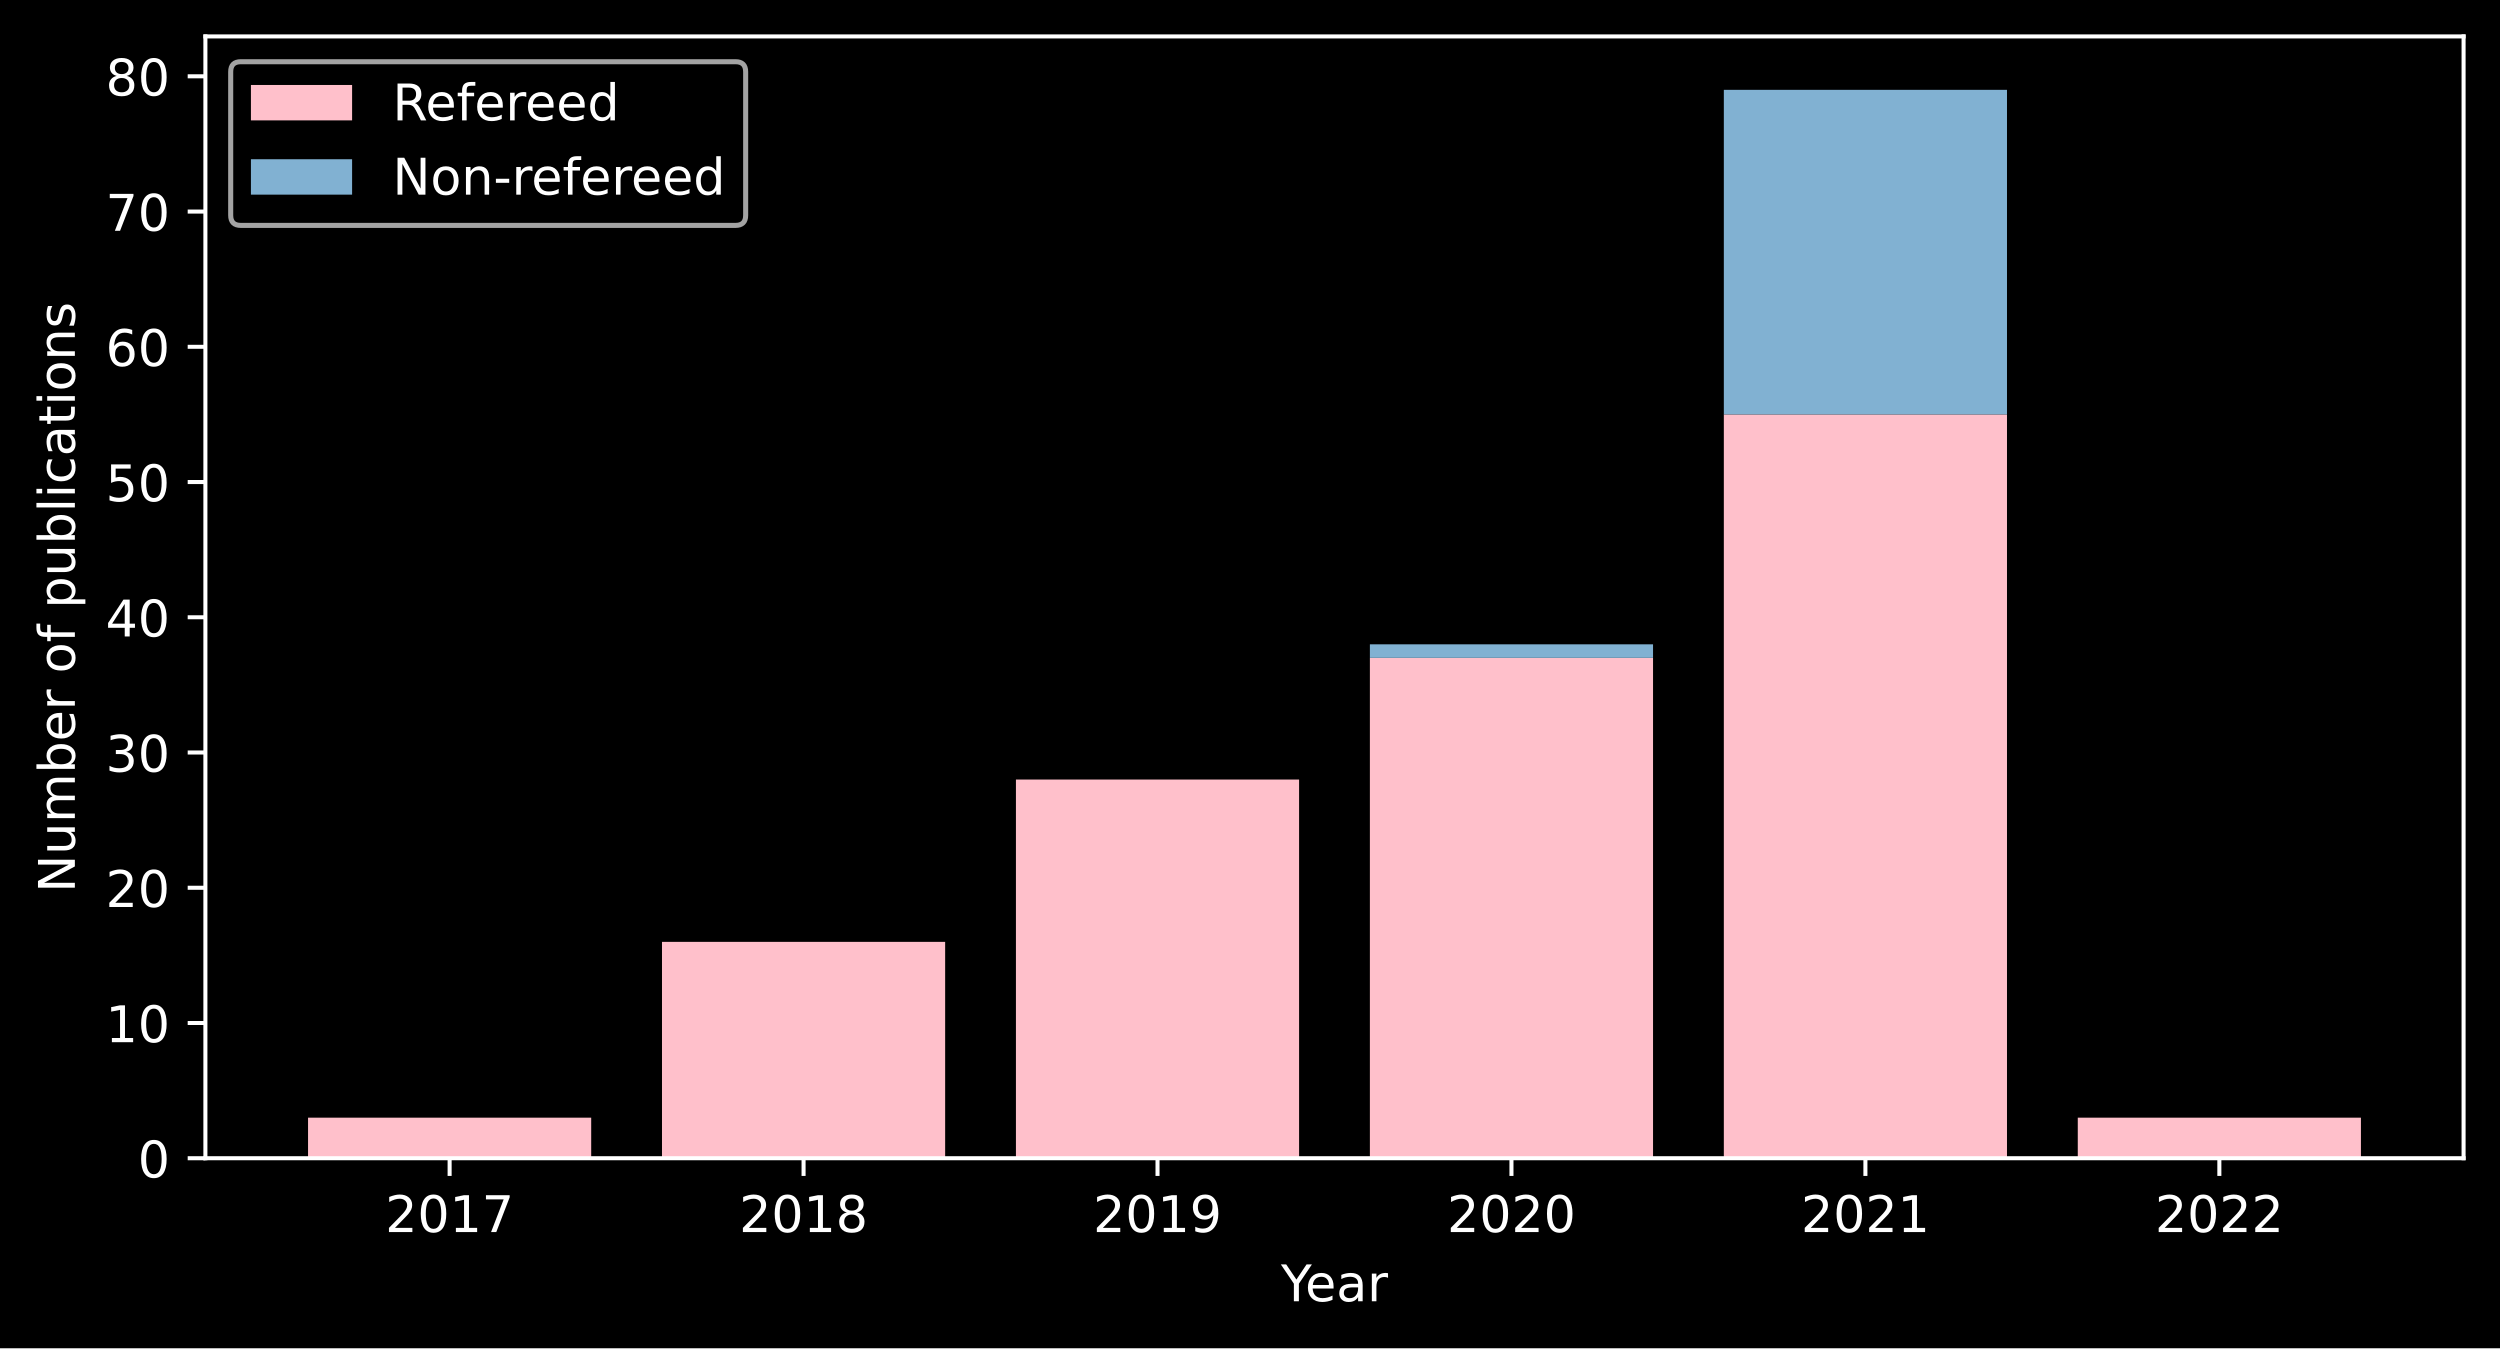
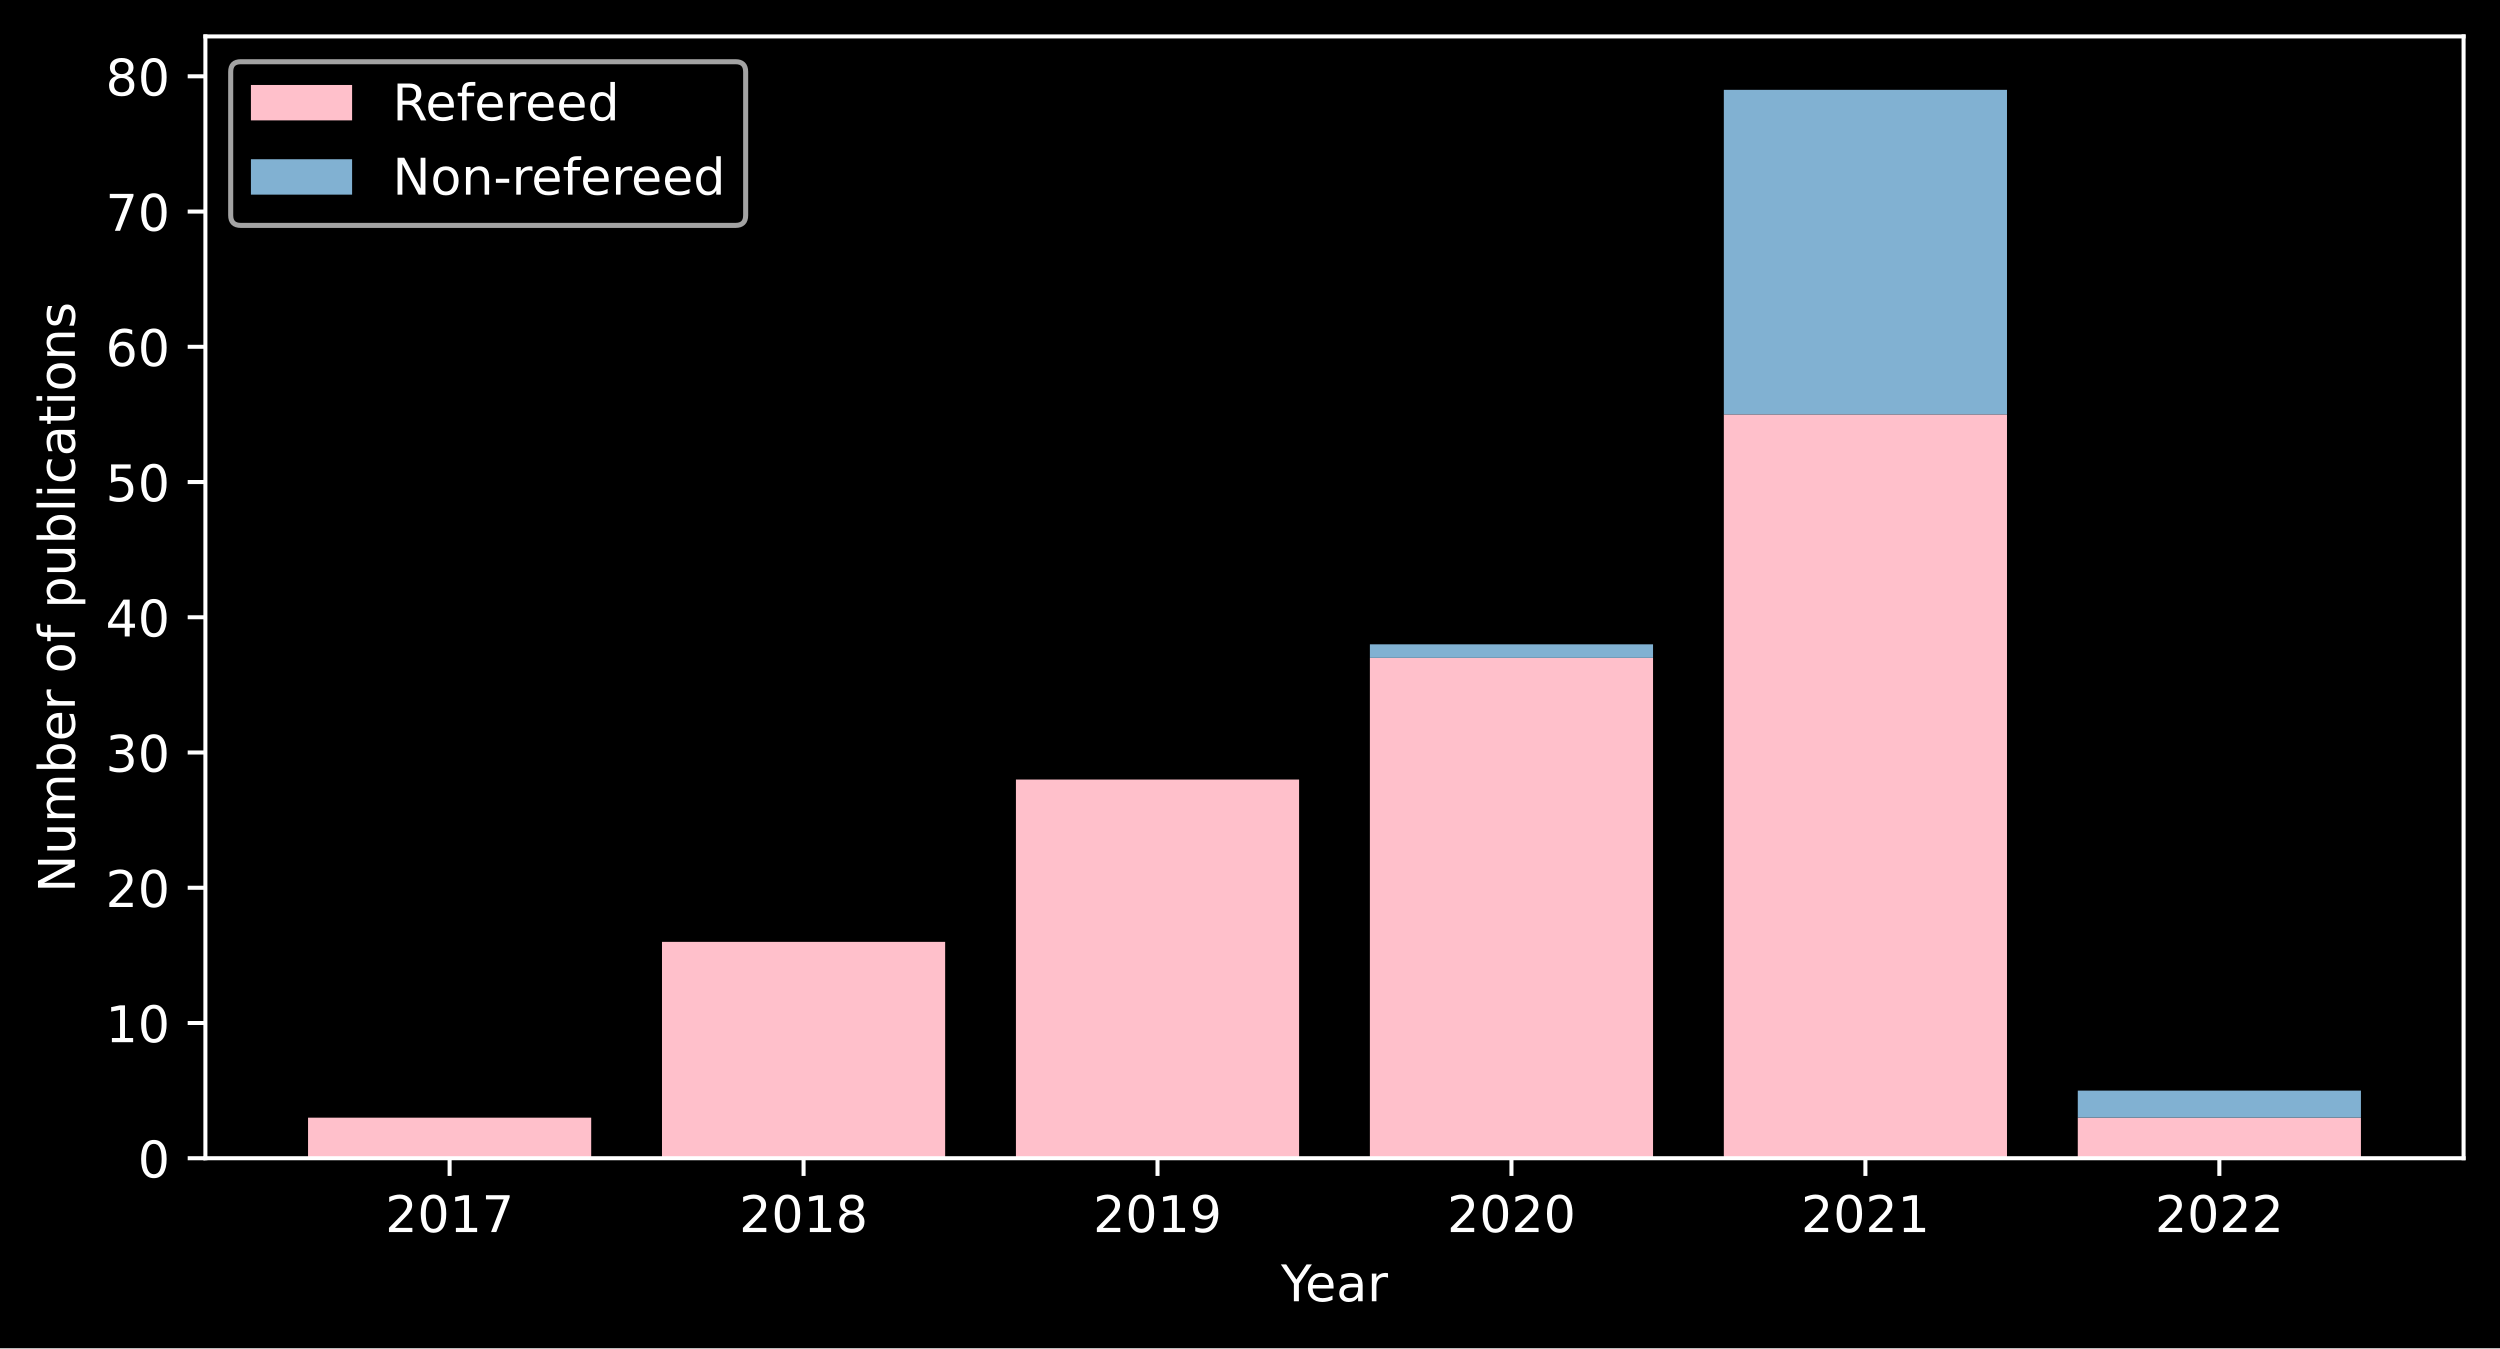
<svg xmlns="http://www.w3.org/2000/svg" xmlns:xlink="http://www.w3.org/1999/xlink" width="494.203pt" height="266.516pt" viewBox="0 0 494.203 266.516" version="1.1">
  <defs>
    <style type="text/css">*{stroke-linejoin: round; stroke-linecap: butt}</style>
  </defs>
  <g id="figure_1">
    <g id="patch_1">
      <path d="M 0 266.516  L 494.203 266.516  L 494.203 0  L 0 0  z " />
    </g>
    <g id="axes_1">
      <g id="patch_2">
        <path d="M 40.603 228.96  L 487.003 228.96  L 487.003 7.2  L 40.603 7.2  z " />
      </g>
      <g id="patch_3">
-         <path d="M 410.737 228.96  L 466.712 228.96  L 466.712 220.94  L 410.737 220.94  z " clip-path="url(#p13a645fef9)" style="fill: #ffc0cb" />
+         <path d="M 410.737 228.96  L 466.712 228.96  L 466.712 220.94  L 410.737 220.94  z " clip-path="url(#pdb2d215063)" style="fill: #ffc0cb" />
      </g>
      <g id="patch_4">
-         <path d="M 340.769 228.96  L 396.744 228.96  L 396.744 81.922  L 340.769 81.922  z " clip-path="url(#p13a645fef9)" style="fill: #ffc0cb" />
+         <path d="M 340.769 228.96  L 396.744 228.96  L 396.744 81.922  L 340.769 81.922  z " clip-path="url(#pdb2d215063)" style="fill: #ffc0cb" />
      </g>
      <g id="patch_5">
-         <path d="M 270.8 228.96  L 326.775 228.96  L 326.775 130.044  L 270.8 130.044  z " clip-path="url(#p13a645fef9)" style="fill: #ffc0cb" />
+         <path d="M 270.8 228.96  L 326.775 228.96  L 326.775 130.044  L 270.8 130.044  z " clip-path="url(#pdb2d215063)" style="fill: #ffc0cb" />
      </g>
      <g id="patch_6">
-         <path d="M 200.831 228.96  L 256.806 228.96  L 256.806 154.104  L 200.831 154.104  z " clip-path="url(#p13a645fef9)" style="fill: #ffc0cb" />
+         <path d="M 200.831 228.96  L 256.806 228.96  L 256.806 154.104  L 200.831 154.104  z " clip-path="url(#pdb2d215063)" style="fill: #ffc0cb" />
      </g>
      <g id="patch_7">
-         <path d="M 130.863 228.96  L 186.838 228.96  L 186.838 186.185  L 130.863 186.185  z " clip-path="url(#p13a645fef9)" style="fill: #ffc0cb" />
+         <path d="M 130.863 228.96  L 186.838 228.96  L 186.838 186.185  L 130.863 186.185  z " clip-path="url(#pdb2d215063)" style="fill: #ffc0cb" />
      </g>
      <g id="patch_8">
-         <path d="M 60.894 228.96  L 116.869 228.96  L 116.869 220.94  L 60.894 220.94  z " clip-path="url(#p13a645fef9)" style="fill: #ffc0cb" />
+         <path d="M 60.894 228.96  L 116.869 228.96  L 116.869 220.94  L 60.894 220.94  z " clip-path="url(#pdb2d215063)" style="fill: #ffc0cb" />
      </g>
      <g id="patch_9">
-         <path d="M 410.737 220.94  L 466.712 220.94  L 466.712 220.94  L 410.737 220.94  z " clip-path="url(#p13a645fef9)" style="fill: #81b1d2" />
+         <path d="M 410.737 220.94  L 466.712 220.94  L 466.712 215.593  L 410.737 215.593  z " clip-path="url(#pdb2d215063)" style="fill: #81b1d2" />
      </g>
      <g id="patch_10">
-         <path d="M 340.769 81.922  L 396.744 81.922  L 396.744 17.76  L 340.769 17.76  z " clip-path="url(#p13a645fef9)" style="fill: #81b1d2" />
+         <path d="M 340.769 81.922  L 396.744 81.922  L 396.744 17.76  L 340.769 17.76  z " clip-path="url(#pdb2d215063)" style="fill: #81b1d2" />
      </g>
      <g id="patch_11">
-         <path d="M 270.8 130.044  L 326.775 130.044  L 326.775 127.37  L 270.8 127.37  z " clip-path="url(#p13a645fef9)" style="fill: #81b1d2" />
+         <path d="M 270.8 130.044  L 326.775 130.044  L 326.775 127.37  L 270.8 127.37  z " clip-path="url(#pdb2d215063)" style="fill: #81b1d2" />
      </g>
      <g id="patch_12">
-         <path d="M 200.831 154.104  L 256.806 154.104  L 256.806 154.104  L 200.831 154.104  z " clip-path="url(#p13a645fef9)" style="fill: #81b1d2" />
+         <path d="M 200.831 154.104  L 256.806 154.104  L 256.806 154.104  L 200.831 154.104  z " clip-path="url(#pdb2d215063)" style="fill: #81b1d2" />
      </g>
      <g id="patch_13">
-         <path d="M 130.863 186.185  L 186.838 186.185  L 186.838 186.185  L 130.863 186.185  z " clip-path="url(#p13a645fef9)" style="fill: #81b1d2" />
+         <path d="M 130.863 186.185  L 186.838 186.185  L 186.838 186.185  L 130.863 186.185  z " clip-path="url(#pdb2d215063)" style="fill: #81b1d2" />
      </g>
      <g id="patch_14">
-         <path d="M 60.894 220.94  L 116.869 220.94  L 116.869 220.94  L 60.894 220.94  z " clip-path="url(#p13a645fef9)" style="fill: #81b1d2" />
+         <path d="M 60.894 220.94  L 116.869 220.94  L 116.869 220.94  L 60.894 220.94  z " clip-path="url(#pdb2d215063)" style="fill: #81b1d2" />
      </g>
      <g id="matplotlib.axis_1">
        <g id="xtick_1">
          <g id="line2d_1">
            <defs>
-               <path id="m741e6a8156" d="M 0 0  L 0 3.5  " style="stroke: #ffffff; stroke-width: 0.8" />
-             </defs>
-             <g>
-               <use xlink:href="#m741e6a8156" x="438.725" y="228.96" style="fill: #ffffff; stroke: #ffffff; stroke-width: 0.8" />
+               <path id="mdd277657ef" d="M 0 0  L 0 3.5  " style="stroke: #ffffff; stroke-width: 0.8" />
+             </defs>
+             <g>
+               <use xlink:href="#mdd277657ef" x="438.725" y="228.96" style="fill: #ffffff; stroke: #ffffff; stroke-width: 0.8" />
            </g>
          </g>
          <g id="text_1">
            <g style="fill: #ffffff" transform="translate(425.9998 243.5584)scale(0.1 -0.1)">
              <defs>
                <path id="DejaVuSans-32" d="M 1228 531  L 3431 531  L 3431 0  L 469 0  L 469 531  Q 828 903 1448 1529  Q 2069 2156 2228 2338  Q 2531 2678 2651 2914  Q 2772 3150 2772 3378  Q 2772 3750 2511 3984  Q 2250 4219 1831 4219  Q 1534 4219 1204 4116  Q 875 4013 500 3803  L 500 4441  Q 881 4594 1212 4672  Q 1544 4750 1819 4750  Q 2544 4750 2975 4387  Q 3406 4025 3406 3419  Q 3406 3131 3298 2873  Q 3191 2616 2906 2266  Q 2828 2175 2409 1742  Q 1991 1309 1228 531  z " transform="scale(0.015625)" />
                <path id="DejaVuSans-30" d="M 2034 4250  Q 1547 4250 1301 3770  Q 1056 3291 1056 2328  Q 1056 1369 1301 889  Q 1547 409 2034 409  Q 2525 409 2770 889  Q 3016 1369 3016 2328  Q 3016 3291 2770 3770  Q 2525 4250 2034 4250  z M 2034 4750  Q 2819 4750 3233 4129  Q 3647 3509 3647 2328  Q 3647 1150 3233 529  Q 2819 -91 2034 -91  Q 1250 -91 836 529  Q 422 1150 422 2328  Q 422 3509 836 4129  Q 1250 4750 2034 4750  z " transform="scale(0.015625)" />
              </defs>
              <use xlink:href="#DejaVuSans-32" />
              <use xlink:href="#DejaVuSans-30" x="63.623" />
              <use xlink:href="#DejaVuSans-32" x="127.246" />
              <use xlink:href="#DejaVuSans-32" x="190.869" />
            </g>
          </g>
        </g>
        <g id="xtick_2">
          <g id="line2d_2">
            <g>
-               <use xlink:href="#m741e6a8156" x="368.756" y="228.96" style="fill: #ffffff; stroke: #ffffff; stroke-width: 0.8" />
+               <use xlink:href="#mdd277657ef" x="368.756" y="228.96" style="fill: #ffffff; stroke: #ffffff; stroke-width: 0.8" />
            </g>
          </g>
          <g id="text_2">
            <g style="fill: #ffffff" transform="translate(356.0311 243.5584)scale(0.1 -0.1)">
              <defs>
                <path id="DejaVuSans-31" d="M 794 531  L 1825 531  L 1825 4091  L 703 3866  L 703 4441  L 1819 4666  L 2450 4666  L 2450 531  L 3481 531  L 3481 0  L 794 0  L 794 531  z " transform="scale(0.015625)" />
              </defs>
              <use xlink:href="#DejaVuSans-32" />
              <use xlink:href="#DejaVuSans-30" x="63.623" />
              <use xlink:href="#DejaVuSans-32" x="127.246" />
              <use xlink:href="#DejaVuSans-31" x="190.869" />
            </g>
          </g>
        </g>
        <g id="xtick_3">
          <g id="line2d_3">
            <g>
-               <use xlink:href="#m741e6a8156" x="298.787" y="228.96" style="fill: #ffffff; stroke: #ffffff; stroke-width: 0.8" />
+               <use xlink:href="#mdd277657ef" x="298.787" y="228.96" style="fill: #ffffff; stroke: #ffffff; stroke-width: 0.8" />
            </g>
          </g>
          <g id="text_3">
            <g style="fill: #ffffff" transform="translate(286.0625 243.5584)scale(0.1 -0.1)">
              <use xlink:href="#DejaVuSans-32" />
              <use xlink:href="#DejaVuSans-30" x="63.623" />
              <use xlink:href="#DejaVuSans-32" x="127.246" />
              <use xlink:href="#DejaVuSans-30" x="190.869" />
            </g>
          </g>
        </g>
        <g id="xtick_4">
          <g id="line2d_4">
            <g>
-               <use xlink:href="#m741e6a8156" x="228.819" y="228.96" style="fill: #ffffff; stroke: #ffffff; stroke-width: 0.8" />
+               <use xlink:href="#mdd277657ef" x="228.819" y="228.96" style="fill: #ffffff; stroke: #ffffff; stroke-width: 0.8" />
            </g>
          </g>
          <g id="text_4">
            <g style="fill: #ffffff" transform="translate(216.0938 243.5584)scale(0.1 -0.1)">
              <defs>
                <path id="DejaVuSans-39" d="M 703 97  L 703 672  Q 941 559 1184 500  Q 1428 441 1663 441  Q 2288 441 2617 861  Q 2947 1281 2994 2138  Q 2813 1869 2534 1725  Q 2256 1581 1919 1581  Q 1219 1581 811 2004  Q 403 2428 403 3163  Q 403 3881 828 4315  Q 1253 4750 1959 4750  Q 2769 4750 3195 4129  Q 3622 3509 3622 2328  Q 3622 1225 3098 567  Q 2575 -91 1691 -91  Q 1453 -91 1209 -44  Q 966 3 703 97  z M 1959 2075  Q 2384 2075 2632 2365  Q 2881 2656 2881 3163  Q 2881 3666 2632 3958  Q 2384 4250 1959 4250  Q 1534 4250 1286 3958  Q 1038 3666 1038 3163  Q 1038 2656 1286 2365  Q 1534 2075 1959 2075  z " transform="scale(0.015625)" />
              </defs>
              <use xlink:href="#DejaVuSans-32" />
              <use xlink:href="#DejaVuSans-30" x="63.623" />
              <use xlink:href="#DejaVuSans-31" x="127.246" />
              <use xlink:href="#DejaVuSans-39" x="190.869" />
            </g>
          </g>
        </g>
        <g id="xtick_5">
          <g id="line2d_5">
            <g>
-               <use xlink:href="#m741e6a8156" x="158.85" y="228.96" style="fill: #ffffff; stroke: #ffffff; stroke-width: 0.8" />
+               <use xlink:href="#mdd277657ef" x="158.85" y="228.96" style="fill: #ffffff; stroke: #ffffff; stroke-width: 0.8" />
            </g>
          </g>
          <g id="text_5">
            <g style="fill: #ffffff" transform="translate(146.1251 243.5584)scale(0.1 -0.1)">
              <defs>
                <path id="DejaVuSans-38" d="M 2034 2216  Q 1584 2216 1326 1975  Q 1069 1734 1069 1313  Q 1069 891 1326 650  Q 1584 409 2034 409  Q 2484 409 2743 651  Q 3003 894 3003 1313  Q 3003 1734 2745 1975  Q 2488 2216 2034 2216  z M 1403 2484  Q 997 2584 770 2862  Q 544 3141 544 3541  Q 544 4100 942 4425  Q 1341 4750 2034 4750  Q 2731 4750 3128 4425  Q 3525 4100 3525 3541  Q 3525 3141 3298 2862  Q 3072 2584 2669 2484  Q 3125 2378 3379 2068  Q 3634 1759 3634 1313  Q 3634 634 3220 271  Q 2806 -91 2034 -91  Q 1263 -91 848 271  Q 434 634 434 1313  Q 434 1759 690 2068  Q 947 2378 1403 2484  z M 1172 3481  Q 1172 3119 1398 2916  Q 1625 2713 2034 2713  Q 2441 2713 2670 2916  Q 2900 3119 2900 3481  Q 2900 3844 2670 4047  Q 2441 4250 2034 4250  Q 1625 4250 1398 4047  Q 1172 3844 1172 3481  z " transform="scale(0.015625)" />
              </defs>
              <use xlink:href="#DejaVuSans-32" />
              <use xlink:href="#DejaVuSans-30" x="63.623" />
              <use xlink:href="#DejaVuSans-31" x="127.246" />
              <use xlink:href="#DejaVuSans-38" x="190.869" />
            </g>
          </g>
        </g>
        <g id="xtick_6">
          <g id="line2d_6">
            <g>
-               <use xlink:href="#m741e6a8156" x="88.881" y="228.96" style="fill: #ffffff; stroke: #ffffff; stroke-width: 0.8" />
+               <use xlink:href="#mdd277657ef" x="88.881" y="228.96" style="fill: #ffffff; stroke: #ffffff; stroke-width: 0.8" />
            </g>
          </g>
          <g id="text_6">
            <g style="fill: #ffffff" transform="translate(76.1565 243.5584)scale(0.1 -0.1)">
              <defs>
                <path id="DejaVuSans-37" d="M 525 4666  L 3525 4666  L 3525 4397  L 1831 0  L 1172 0  L 2766 4134  L 525 4134  L 525 4666  z " transform="scale(0.015625)" />
              </defs>
              <use xlink:href="#DejaVuSans-32" />
              <use xlink:href="#DejaVuSans-30" x="63.623" />
              <use xlink:href="#DejaVuSans-31" x="127.246" />
              <use xlink:href="#DejaVuSans-37" x="190.869" />
            </g>
          </g>
        </g>
        <g id="text_7">
          <g style="fill: #ffffff" transform="translate(253.2156 257.2366)scale(0.1 -0.1)">
            <defs>
              <path id="DejaVuSans-59" d="M -13 4666  L 666 4666  L 1959 2747  L 3244 4666  L 3922 4666  L 2272 2222  L 2272 0  L 1638 0  L 1638 2222  L -13 4666  z " transform="scale(0.015625)" />
              <path id="DejaVuSans-65" d="M 3597 1894  L 3597 1613  L 953 1613  Q 991 1019 1311 708  Q 1631 397 2203 397  Q 2534 397 2845 478  Q 3156 559 3463 722  L 3463 178  Q 3153 47 2828 -22  Q 2503 -91 2169 -91  Q 1331 -91 842 396  Q 353 884 353 1716  Q 353 2575 817 3079  Q 1281 3584 2069 3584  Q 2775 3584 3186 3129  Q 3597 2675 3597 1894  z M 3022 2063  Q 3016 2534 2758 2815  Q 2500 3097 2075 3097  Q 1594 3097 1305 2825  Q 1016 2553 972 2059  L 3022 2063  z " transform="scale(0.015625)" />
              <path id="DejaVuSans-61" d="M 2194 1759  Q 1497 1759 1228 1600  Q 959 1441 959 1056  Q 959 750 1161 570  Q 1363 391 1709 391  Q 2188 391 2477 730  Q 2766 1069 2766 1631  L 2766 1759  L 2194 1759  z M 3341 1997  L 3341 0  L 2766 0  L 2766 531  Q 2569 213 2275 61  Q 1981 -91 1556 -91  Q 1019 -91 701 211  Q 384 513 384 1019  Q 384 1609 779 1909  Q 1175 2209 1959 2209  L 2766 2209  L 2766 2266  Q 2766 2663 2505 2880  Q 2244 3097 1772 3097  Q 1472 3097 1187 3025  Q 903 2953 641 2809  L 641 3341  Q 956 3463 1253 3523  Q 1550 3584 1831 3584  Q 2591 3584 2966 3190  Q 3341 2797 3341 1997  z " transform="scale(0.015625)" />
              <path id="DejaVuSans-72" d="M 2631 2963  Q 2534 3019 2420 3045  Q 2306 3072 2169 3072  Q 1681 3072 1420 2755  Q 1159 2438 1159 1844  L 1159 0  L 581 0  L 581 3500  L 1159 3500  L 1159 2956  Q 1341 3275 1631 3429  Q 1922 3584 2338 3584  Q 2397 3584 2469 3576  Q 2541 3569 2628 3553  L 2631 2963  z " transform="scale(0.015625)" />
            </defs>
            <use xlink:href="#DejaVuSans-59" />
            <use xlink:href="#DejaVuSans-65" x="47.834" />
            <use xlink:href="#DejaVuSans-61" x="109.357" />
            <use xlink:href="#DejaVuSans-72" x="170.637" />
          </g>
        </g>
      </g>
      <g id="matplotlib.axis_2">
        <g id="ytick_1">
          <g id="line2d_7">
            <defs>
-               <path id="m9f42a0932a" d="M 0 0  L -3.5 0  " style="stroke: #ffffff; stroke-width: 0.8" />
-             </defs>
-             <g>
-               <use xlink:href="#m9f42a0932a" x="40.603" y="228.96" style="fill: #ffffff; stroke: #ffffff; stroke-width: 0.8" />
+               <path id="m974fc1e2b4" d="M 0 0  L -3.5 0  " style="stroke: #ffffff; stroke-width: 0.8" />
+             </defs>
+             <g>
+               <use xlink:href="#m974fc1e2b4" x="40.603" y="228.96" style="fill: #ffffff; stroke: #ffffff; stroke-width: 0.8" />
            </g>
          </g>
          <g id="text_8">
            <g style="fill: #ffffff" transform="translate(27.24063 232.7592)scale(0.1 -0.1)">
              <use xlink:href="#DejaVuSans-30" />
            </g>
          </g>
        </g>
        <g id="ytick_2">
          <g id="line2d_8">
            <g>
-               <use xlink:href="#m9f42a0932a" x="40.603" y="202.226" style="fill: #ffffff; stroke: #ffffff; stroke-width: 0.8" />
+               <use xlink:href="#m974fc1e2b4" x="40.603" y="202.226" style="fill: #ffffff; stroke: #ffffff; stroke-width: 0.8" />
            </g>
          </g>
          <g id="text_9">
            <g style="fill: #ffffff" transform="translate(20.87813 206.025)scale(0.1 -0.1)">
              <use xlink:href="#DejaVuSans-31" />
              <use xlink:href="#DejaVuSans-30" x="63.623" />
            </g>
          </g>
        </g>
        <g id="ytick_3">
          <g id="line2d_9">
            <g>
-               <use xlink:href="#m9f42a0932a" x="40.603" y="175.492" style="fill: #ffffff; stroke: #ffffff; stroke-width: 0.8" />
+               <use xlink:href="#m974fc1e2b4" x="40.603" y="175.492" style="fill: #ffffff; stroke: #ffffff; stroke-width: 0.8" />
            </g>
          </g>
          <g id="text_10">
            <g style="fill: #ffffff" transform="translate(20.87813 179.2909)scale(0.1 -0.1)">
              <use xlink:href="#DejaVuSans-32" />
              <use xlink:href="#DejaVuSans-30" x="63.623" />
            </g>
          </g>
        </g>
        <g id="ytick_4">
          <g id="line2d_10">
            <g>
-               <use xlink:href="#m9f42a0932a" x="40.603" y="148.757" style="fill: #ffffff; stroke: #ffffff; stroke-width: 0.8" />
+               <use xlink:href="#m974fc1e2b4" x="40.603" y="148.757" style="fill: #ffffff; stroke: #ffffff; stroke-width: 0.8" />
            </g>
          </g>
          <g id="text_11">
            <g style="fill: #ffffff" transform="translate(20.87813 152.5567)scale(0.1 -0.1)">
              <defs>
                <path id="DejaVuSans-33" d="M 2597 2516  Q 3050 2419 3304 2112  Q 3559 1806 3559 1356  Q 3559 666 3084 287  Q 2609 -91 1734 -91  Q 1441 -91 1130 -33  Q 819 25 488 141  L 488 750  Q 750 597 1062 519  Q 1375 441 1716 441  Q 2309 441 2620 675  Q 2931 909 2931 1356  Q 2931 1769 2642 2001  Q 2353 2234 1838 2234  L 1294 2234  L 1294 2753  L 1863 2753  Q 2328 2753 2575 2939  Q 2822 3125 2822 3475  Q 2822 3834 2567 4026  Q 2313 4219 1838 4219  Q 1578 4219 1281 4162  Q 984 4106 628 3988  L 628 4550  Q 988 4650 1302 4700  Q 1616 4750 1894 4750  Q 2613 4750 3031 4423  Q 3450 4097 3450 3541  Q 3450 3153 3228 2886  Q 3006 2619 2597 2516  z " transform="scale(0.015625)" />
              </defs>
              <use xlink:href="#DejaVuSans-33" />
              <use xlink:href="#DejaVuSans-30" x="63.623" />
            </g>
          </g>
        </g>
        <g id="ytick_5">
          <g id="line2d_11">
            <g>
-               <use xlink:href="#m9f42a0932a" x="40.603" y="122.023" style="fill: #ffffff; stroke: #ffffff; stroke-width: 0.8" />
+               <use xlink:href="#m974fc1e2b4" x="40.603" y="122.023" style="fill: #ffffff; stroke: #ffffff; stroke-width: 0.8" />
            </g>
          </g>
          <g id="text_12">
            <g style="fill: #ffffff" transform="translate(20.87813 125.8225)scale(0.1 -0.1)">
              <defs>
                <path id="DejaVuSans-34" d="M 2419 4116  L 825 1625  L 2419 1625  L 2419 4116  z M 2253 4666  L 3047 4666  L 3047 1625  L 3713 1625  L 3713 1100  L 3047 1100  L 3047 0  L 2419 0  L 2419 1100  L 313 1100  L 313 1709  L 2253 4666  z " transform="scale(0.015625)" />
              </defs>
              <use xlink:href="#DejaVuSans-34" />
              <use xlink:href="#DejaVuSans-30" x="63.623" />
            </g>
          </g>
        </g>
        <g id="ytick_6">
          <g id="line2d_12">
            <g>
-               <use xlink:href="#m9f42a0932a" x="40.603" y="95.289" style="fill: #ffffff; stroke: #ffffff; stroke-width: 0.8" />
+               <use xlink:href="#m974fc1e2b4" x="40.603" y="95.289" style="fill: #ffffff; stroke: #ffffff; stroke-width: 0.8" />
            </g>
          </g>
          <g id="text_13">
            <g style="fill: #ffffff" transform="translate(20.87813 99.08833)scale(0.1 -0.1)">
              <defs>
                <path id="DejaVuSans-35" d="M 691 4666  L 3169 4666  L 3169 4134  L 1269 4134  L 1269 2991  Q 1406 3038 1543 3061  Q 1681 3084 1819 3084  Q 2600 3084 3056 2656  Q 3513 2228 3513 1497  Q 3513 744 3044 326  Q 2575 -91 1722 -91  Q 1428 -91 1123 -41  Q 819 9 494 109  L 494 744  Q 775 591 1075 516  Q 1375 441 1709 441  Q 2250 441 2565 725  Q 2881 1009 2881 1497  Q 2881 1984 2565 2268  Q 2250 2553 1709 2553  Q 1456 2553 1204 2497  Q 953 2441 691 2322  L 691 4666  z " transform="scale(0.015625)" />
              </defs>
              <use xlink:href="#DejaVuSans-35" />
              <use xlink:href="#DejaVuSans-30" x="63.623" />
            </g>
          </g>
        </g>
        <g id="ytick_7">
          <g id="line2d_13">
            <g>
-               <use xlink:href="#m9f42a0932a" x="40.603" y="68.555" style="fill: #ffffff; stroke: #ffffff; stroke-width: 0.8" />
+               <use xlink:href="#m974fc1e2b4" x="40.603" y="68.555" style="fill: #ffffff; stroke: #ffffff; stroke-width: 0.8" />
            </g>
          </g>
          <g id="text_14">
            <g style="fill: #ffffff" transform="translate(20.87813 72.35416)scale(0.1 -0.1)">
              <defs>
                <path id="DejaVuSans-36" d="M 2113 2584  Q 1688 2584 1439 2293  Q 1191 2003 1191 1497  Q 1191 994 1439 701  Q 1688 409 2113 409  Q 2538 409 2786 701  Q 3034 994 3034 1497  Q 3034 2003 2786 2293  Q 2538 2584 2113 2584  z M 3366 4563  L 3366 3988  Q 3128 4100 2886 4159  Q 2644 4219 2406 4219  Q 1781 4219 1451 3797  Q 1122 3375 1075 2522  Q 1259 2794 1537 2939  Q 1816 3084 2150 3084  Q 2853 3084 3261 2657  Q 3669 2231 3669 1497  Q 3669 778 3244 343  Q 2819 -91 2113 -91  Q 1303 -91 875 529  Q 447 1150 447 2328  Q 447 3434 972 4092  Q 1497 4750 2381 4750  Q 2619 4750 2861 4703  Q 3103 4656 3366 4563  z " transform="scale(0.015625)" />
              </defs>
              <use xlink:href="#DejaVuSans-36" />
              <use xlink:href="#DejaVuSans-30" x="63.623" />
            </g>
          </g>
        </g>
        <g id="ytick_8">
          <g id="line2d_14">
            <g>
-               <use xlink:href="#m9f42a0932a" x="40.603" y="41.821" style="fill: #ffffff; stroke: #ffffff; stroke-width: 0.8" />
+               <use xlink:href="#m974fc1e2b4" x="40.603" y="41.821" style="fill: #ffffff; stroke: #ffffff; stroke-width: 0.8" />
            </g>
          </g>
          <g id="text_15">
            <g style="fill: #ffffff" transform="translate(20.87813 45.61998)scale(0.1 -0.1)">
              <use xlink:href="#DejaVuSans-37" />
              <use xlink:href="#DejaVuSans-30" x="63.623" />
            </g>
          </g>
        </g>
        <g id="ytick_9">
          <g id="line2d_15">
            <g>
-               <use xlink:href="#m9f42a0932a" x="40.603" y="15.087" style="fill: #ffffff; stroke: #ffffff; stroke-width: 0.8" />
+               <use xlink:href="#m974fc1e2b4" x="40.603" y="15.087" style="fill: #ffffff; stroke: #ffffff; stroke-width: 0.8" />
            </g>
          </g>
          <g id="text_16">
            <g style="fill: #ffffff" transform="translate(20.87813 18.8858)scale(0.1 -0.1)">
              <use xlink:href="#DejaVuSans-38" />
              <use xlink:href="#DejaVuSans-30" x="63.623" />
            </g>
          </g>
        </g>
        <g id="text_17">
          <g style="fill: #ffffff" transform="translate(14.79844 176.4542)rotate(-90)scale(0.1 -0.1)">
            <defs>
              <path id="DejaVuSans-4e" d="M 628 4666  L 1478 4666  L 3547 763  L 3547 4666  L 4159 4666  L 4159 0  L 3309 0  L 1241 3903  L 1241 0  L 628 0  L 628 4666  z " transform="scale(0.015625)" />
              <path id="DejaVuSans-75" d="M 544 1381  L 544 3500  L 1119 3500  L 1119 1403  Q 1119 906 1312 657  Q 1506 409 1894 409  Q 2359 409 2629 706  Q 2900 1003 2900 1516  L 2900 3500  L 3475 3500  L 3475 0  L 2900 0  L 2900 538  Q 2691 219 2414 64  Q 2138 -91 1772 -91  Q 1169 -91 856 284  Q 544 659 544 1381  z M 1991 3584  L 1991 3584  z " transform="scale(0.015625)" />
              <path id="DejaVuSans-6d" d="M 3328 2828  Q 3544 3216 3844 3400  Q 4144 3584 4550 3584  Q 5097 3584 5394 3201  Q 5691 2819 5691 2113  L 5691 0  L 5113 0  L 5113 2094  Q 5113 2597 4934 2840  Q 4756 3084 4391 3084  Q 3944 3084 3684 2787  Q 3425 2491 3425 1978  L 3425 0  L 2847 0  L 2847 2094  Q 2847 2600 2669 2842  Q 2491 3084 2119 3084  Q 1678 3084 1418 2786  Q 1159 2488 1159 1978  L 1159 0  L 581 0  L 581 3500  L 1159 3500  L 1159 2956  Q 1356 3278 1631 3431  Q 1906 3584 2284 3584  Q 2666 3584 2933 3390  Q 3200 3197 3328 2828  z " transform="scale(0.015625)" />
              <path id="DejaVuSans-62" d="M 3116 1747  Q 3116 2381 2855 2742  Q 2594 3103 2138 3103  Q 1681 3103 1420 2742  Q 1159 2381 1159 1747  Q 1159 1113 1420 752  Q 1681 391 2138 391  Q 2594 391 2855 752  Q 3116 1113 3116 1747  z M 1159 2969  Q 1341 3281 1617 3432  Q 1894 3584 2278 3584  Q 2916 3584 3314 3078  Q 3713 2572 3713 1747  Q 3713 922 3314 415  Q 2916 -91 2278 -91  Q 1894 -91 1617 61  Q 1341 213 1159 525  L 1159 0  L 581 0  L 581 4863  L 1159 4863  L 1159 2969  z " transform="scale(0.015625)" />
              <path id="DejaVuSans-20" transform="scale(0.015625)" />
              <path id="DejaVuSans-6f" d="M 1959 3097  Q 1497 3097 1228 2736  Q 959 2375 959 1747  Q 959 1119 1226 758  Q 1494 397 1959 397  Q 2419 397 2687 759  Q 2956 1122 2956 1747  Q 2956 2369 2687 2733  Q 2419 3097 1959 3097  z M 1959 3584  Q 2709 3584 3137 3096  Q 3566 2609 3566 1747  Q 3566 888 3137 398  Q 2709 -91 1959 -91  Q 1206 -91 779 398  Q 353 888 353 1747  Q 353 2609 779 3096  Q 1206 3584 1959 3584  z " transform="scale(0.015625)" />
              <path id="DejaVuSans-66" d="M 2375 4863  L 2375 4384  L 1825 4384  Q 1516 4384 1395 4259  Q 1275 4134 1275 3809  L 1275 3500  L 2222 3500  L 2222 3053  L 1275 3053  L 1275 0  L 697 0  L 697 3053  L 147 3053  L 147 3500  L 697 3500  L 697 3744  Q 697 4328 969 4595  Q 1241 4863 1831 4863  L 2375 4863  z " transform="scale(0.015625)" />
              <path id="DejaVuSans-70" d="M 1159 525  L 1159 -1331  L 581 -1331  L 581 3500  L 1159 3500  L 1159 2969  Q 1341 3281 1617 3432  Q 1894 3584 2278 3584  Q 2916 3584 3314 3078  Q 3713 2572 3713 1747  Q 3713 922 3314 415  Q 2916 -91 2278 -91  Q 1894 -91 1617 61  Q 1341 213 1159 525  z M 3116 1747  Q 3116 2381 2855 2742  Q 2594 3103 2138 3103  Q 1681 3103 1420 2742  Q 1159 2381 1159 1747  Q 1159 1113 1420 752  Q 1681 391 2138 391  Q 2594 391 2855 752  Q 3116 1113 3116 1747  z " transform="scale(0.015625)" />
              <path id="DejaVuSans-6c" d="M 603 4863  L 1178 4863  L 1178 0  L 603 0  L 603 4863  z " transform="scale(0.015625)" />
              <path id="DejaVuSans-69" d="M 603 3500  L 1178 3500  L 1178 0  L 603 0  L 603 3500  z M 603 4863  L 1178 4863  L 1178 4134  L 603 4134  L 603 4863  z " transform="scale(0.015625)" />
              <path id="DejaVuSans-63" d="M 3122 3366  L 3122 2828  Q 2878 2963 2633 3030  Q 2388 3097 2138 3097  Q 1578 3097 1268 2742  Q 959 2388 959 1747  Q 959 1106 1268 751  Q 1578 397 2138 397  Q 2388 397 2633 464  Q 2878 531 3122 666  L 3122 134  Q 2881 22 2623 -34  Q 2366 -91 2075 -91  Q 1284 -91 818 406  Q 353 903 353 1747  Q 353 2603 823 3093  Q 1294 3584 2113 3584  Q 2378 3584 2631 3529  Q 2884 3475 3122 3366  z " transform="scale(0.015625)" />
              <path id="DejaVuSans-74" d="M 1172 4494  L 1172 3500  L 2356 3500  L 2356 3053  L 1172 3053  L 1172 1153  Q 1172 725 1289 603  Q 1406 481 1766 481  L 2356 481  L 2356 0  L 1766 0  Q 1100 0 847 248  Q 594 497 594 1153  L 594 3053  L 172 3053  L 172 3500  L 594 3500  L 594 4494  L 1172 4494  z " transform="scale(0.015625)" />
              <path id="DejaVuSans-6e" d="M 3513 2113  L 3513 0  L 2938 0  L 2938 2094  Q 2938 2591 2744 2837  Q 2550 3084 2163 3084  Q 1697 3084 1428 2787  Q 1159 2491 1159 1978  L 1159 0  L 581 0  L 581 3500  L 1159 3500  L 1159 2956  Q 1366 3272 1645 3428  Q 1925 3584 2291 3584  Q 2894 3584 3203 3211  Q 3513 2838 3513 2113  z " transform="scale(0.015625)" />
              <path id="DejaVuSans-73" d="M 2834 3397  L 2834 2853  Q 2591 2978 2328 3040  Q 2066 3103 1784 3103  Q 1356 3103 1142 2972  Q 928 2841 928 2578  Q 928 2378 1081 2264  Q 1234 2150 1697 2047  L 1894 2003  Q 2506 1872 2764 1633  Q 3022 1394 3022 966  Q 3022 478 2636 193  Q 2250 -91 1575 -91  Q 1294 -91 989 -36  Q 684 19 347 128  L 347 722  Q 666 556 975 473  Q 1284 391 1588 391  Q 1994 391 2212 530  Q 2431 669 2431 922  Q 2431 1156 2273 1281  Q 2116 1406 1581 1522  L 1381 1569  Q 847 1681 609 1914  Q 372 2147 372 2553  Q 372 3047 722 3315  Q 1072 3584 1716 3584  Q 2034 3584 2315 3537  Q 2597 3491 2834 3397  z " transform="scale(0.015625)" />
            </defs>
            <use xlink:href="#DejaVuSans-4e" />
            <use xlink:href="#DejaVuSans-75" x="74.805" />
            <use xlink:href="#DejaVuSans-6d" x="138.184" />
            <use xlink:href="#DejaVuSans-62" x="235.596" />
            <use xlink:href="#DejaVuSans-65" x="299.072" />
            <use xlink:href="#DejaVuSans-72" x="360.596" />
            <use xlink:href="#DejaVuSans-20" x="401.709" />
            <use xlink:href="#DejaVuSans-6f" x="433.496" />
            <use xlink:href="#DejaVuSans-66" x="494.678" />
            <use xlink:href="#DejaVuSans-20" x="529.883" />
            <use xlink:href="#DejaVuSans-70" x="561.67" />
            <use xlink:href="#DejaVuSans-75" x="625.146" />
            <use xlink:href="#DejaVuSans-62" x="688.525" />
            <use xlink:href="#DejaVuSans-6c" x="752.002" />
            <use xlink:href="#DejaVuSans-69" x="779.785" />
            <use xlink:href="#DejaVuSans-63" x="807.568" />
            <use xlink:href="#DejaVuSans-61" x="862.549" />
            <use xlink:href="#DejaVuSans-74" x="923.828" />
            <use xlink:href="#DejaVuSans-69" x="963.037" />
            <use xlink:href="#DejaVuSans-6f" x="990.82" />
            <use xlink:href="#DejaVuSans-6e" x="1052.002" />
            <use xlink:href="#DejaVuSans-73" x="1115.381" />
          </g>
        </g>
      </g>
      <g id="patch_15">
        <path d="M 40.603 228.96  L 40.603 7.2  " style="fill: none; stroke: #ffffff; stroke-width: 0.8; stroke-linejoin: miter; stroke-linecap: square" />
      </g>
      <g id="patch_16">
        <path d="M 487.003 228.96  L 487.003 7.2  " style="fill: none; stroke: #ffffff; stroke-width: 0.8; stroke-linejoin: miter; stroke-linecap: square" />
      </g>
      <g id="patch_17">
        <path d="M 40.603 228.96  L 487.003 228.96  " style="fill: none; stroke: #ffffff; stroke-width: 0.8; stroke-linejoin: miter; stroke-linecap: square" />
      </g>
      <g id="patch_18">
        <path d="M 40.603 7.2  L 487.003 7.2  " style="fill: none; stroke: #ffffff; stroke-width: 0.8; stroke-linejoin: miter; stroke-linecap: square" />
      </g>
      <g id="legend_1">
        <g id="patch_19">
          <path d="M 47.603 44.556  L 145.402 44.556  Q 147.402 44.556 147.402 42.556  L 147.402 14.2  Q 147.402 12.2 145.402 12.2  L 47.603 12.2  Q 45.603 12.2 45.603 14.2  L 45.603 42.556  Q 45.603 44.556 47.603 44.556  z " style="opacity: 0.8; stroke: #cccccc; stroke-linejoin: miter" />
        </g>
        <g id="patch_20">
          <path d="M 49.603 23.798  L 69.603 23.798  L 69.603 16.798  L 49.603 16.798  z " style="fill: #ffc0cb" />
        </g>
        <g id="text_18">
          <g style="fill: #ffffff" transform="translate(77.60313 23.79844)scale(0.1 -0.1)">
            <defs>
              <path id="DejaVuSans-52" d="M 2841 2188  Q 3044 2119 3236 1894  Q 3428 1669 3622 1275  L 4263 0  L 3584 0  L 2988 1197  Q 2756 1666 2539 1819  Q 2322 1972 1947 1972  L 1259 1972  L 1259 0  L 628 0  L 628 4666  L 2053 4666  Q 2853 4666 3247 4331  Q 3641 3997 3641 3322  Q 3641 2881 3436 2590  Q 3231 2300 2841 2188  z M 1259 4147  L 1259 2491  L 2053 2491  Q 2509 2491 2742 2702  Q 2975 2913 2975 3322  Q 2975 3731 2742 3939  Q 2509 4147 2053 4147  L 1259 4147  z " transform="scale(0.015625)" />
              <path id="DejaVuSans-64" d="M 2906 2969  L 2906 4863  L 3481 4863  L 3481 0  L 2906 0  L 2906 525  Q 2725 213 2448 61  Q 2172 -91 1784 -91  Q 1150 -91 751 415  Q 353 922 353 1747  Q 353 2572 751 3078  Q 1150 3584 1784 3584  Q 2172 3584 2448 3432  Q 2725 3281 2906 2969  z M 947 1747  Q 947 1113 1208 752  Q 1469 391 1925 391  Q 2381 391 2643 752  Q 2906 1113 2906 1747  Q 2906 2381 2643 2742  Q 2381 3103 1925 3103  Q 1469 3103 1208 2742  Q 947 2381 947 1747  z " transform="scale(0.015625)" />
            </defs>
            <use xlink:href="#DejaVuSans-52" />
            <use xlink:href="#DejaVuSans-65" x="64.982" />
            <use xlink:href="#DejaVuSans-66" x="126.506" />
            <use xlink:href="#DejaVuSans-65" x="161.711" />
            <use xlink:href="#DejaVuSans-72" x="223.234" />
            <use xlink:href="#DejaVuSans-65" x="262.098" />
            <use xlink:href="#DejaVuSans-65" x="323.621" />
            <use xlink:href="#DejaVuSans-64" x="385.145" />
          </g>
        </g>
        <g id="patch_21">
          <path d="M 49.603 38.477  L 69.603 38.477  L 69.603 31.477  L 49.603 31.477  z " style="fill: #81b1d2" />
        </g>
        <g id="text_19">
          <g style="fill: #ffffff" transform="translate(77.60313 38.47656)scale(0.1 -0.1)">
            <defs>
              <path id="DejaVuSans-2d" d="M 313 2009  L 1997 2009  L 1997 1497  L 313 1497  L 313 2009  z " transform="scale(0.015625)" />
            </defs>
            <use xlink:href="#DejaVuSans-4e" />
            <use xlink:href="#DejaVuSans-6f" x="74.805" />
            <use xlink:href="#DejaVuSans-6e" x="135.986" />
            <use xlink:href="#DejaVuSans-2d" x="199.365" />
            <use xlink:href="#DejaVuSans-72" x="235.449" />
            <use xlink:href="#DejaVuSans-65" x="274.312" />
            <use xlink:href="#DejaVuSans-66" x="335.836" />
            <use xlink:href="#DejaVuSans-65" x="371.041" />
            <use xlink:href="#DejaVuSans-72" x="432.564" />
            <use xlink:href="#DejaVuSans-65" x="471.428" />
            <use xlink:href="#DejaVuSans-65" x="532.951" />
            <use xlink:href="#DejaVuSans-64" x="594.475" />
          </g>
        </g>
      </g>
    </g>
  </g>
  <defs>
-     <clipPath id="p13a645fef9">
+     <clipPath id="pdb2d215063">
      <rect x="40.603" y="7.2" width="446.4" height="221.76" />
    </clipPath>
  </defs>
</svg>
